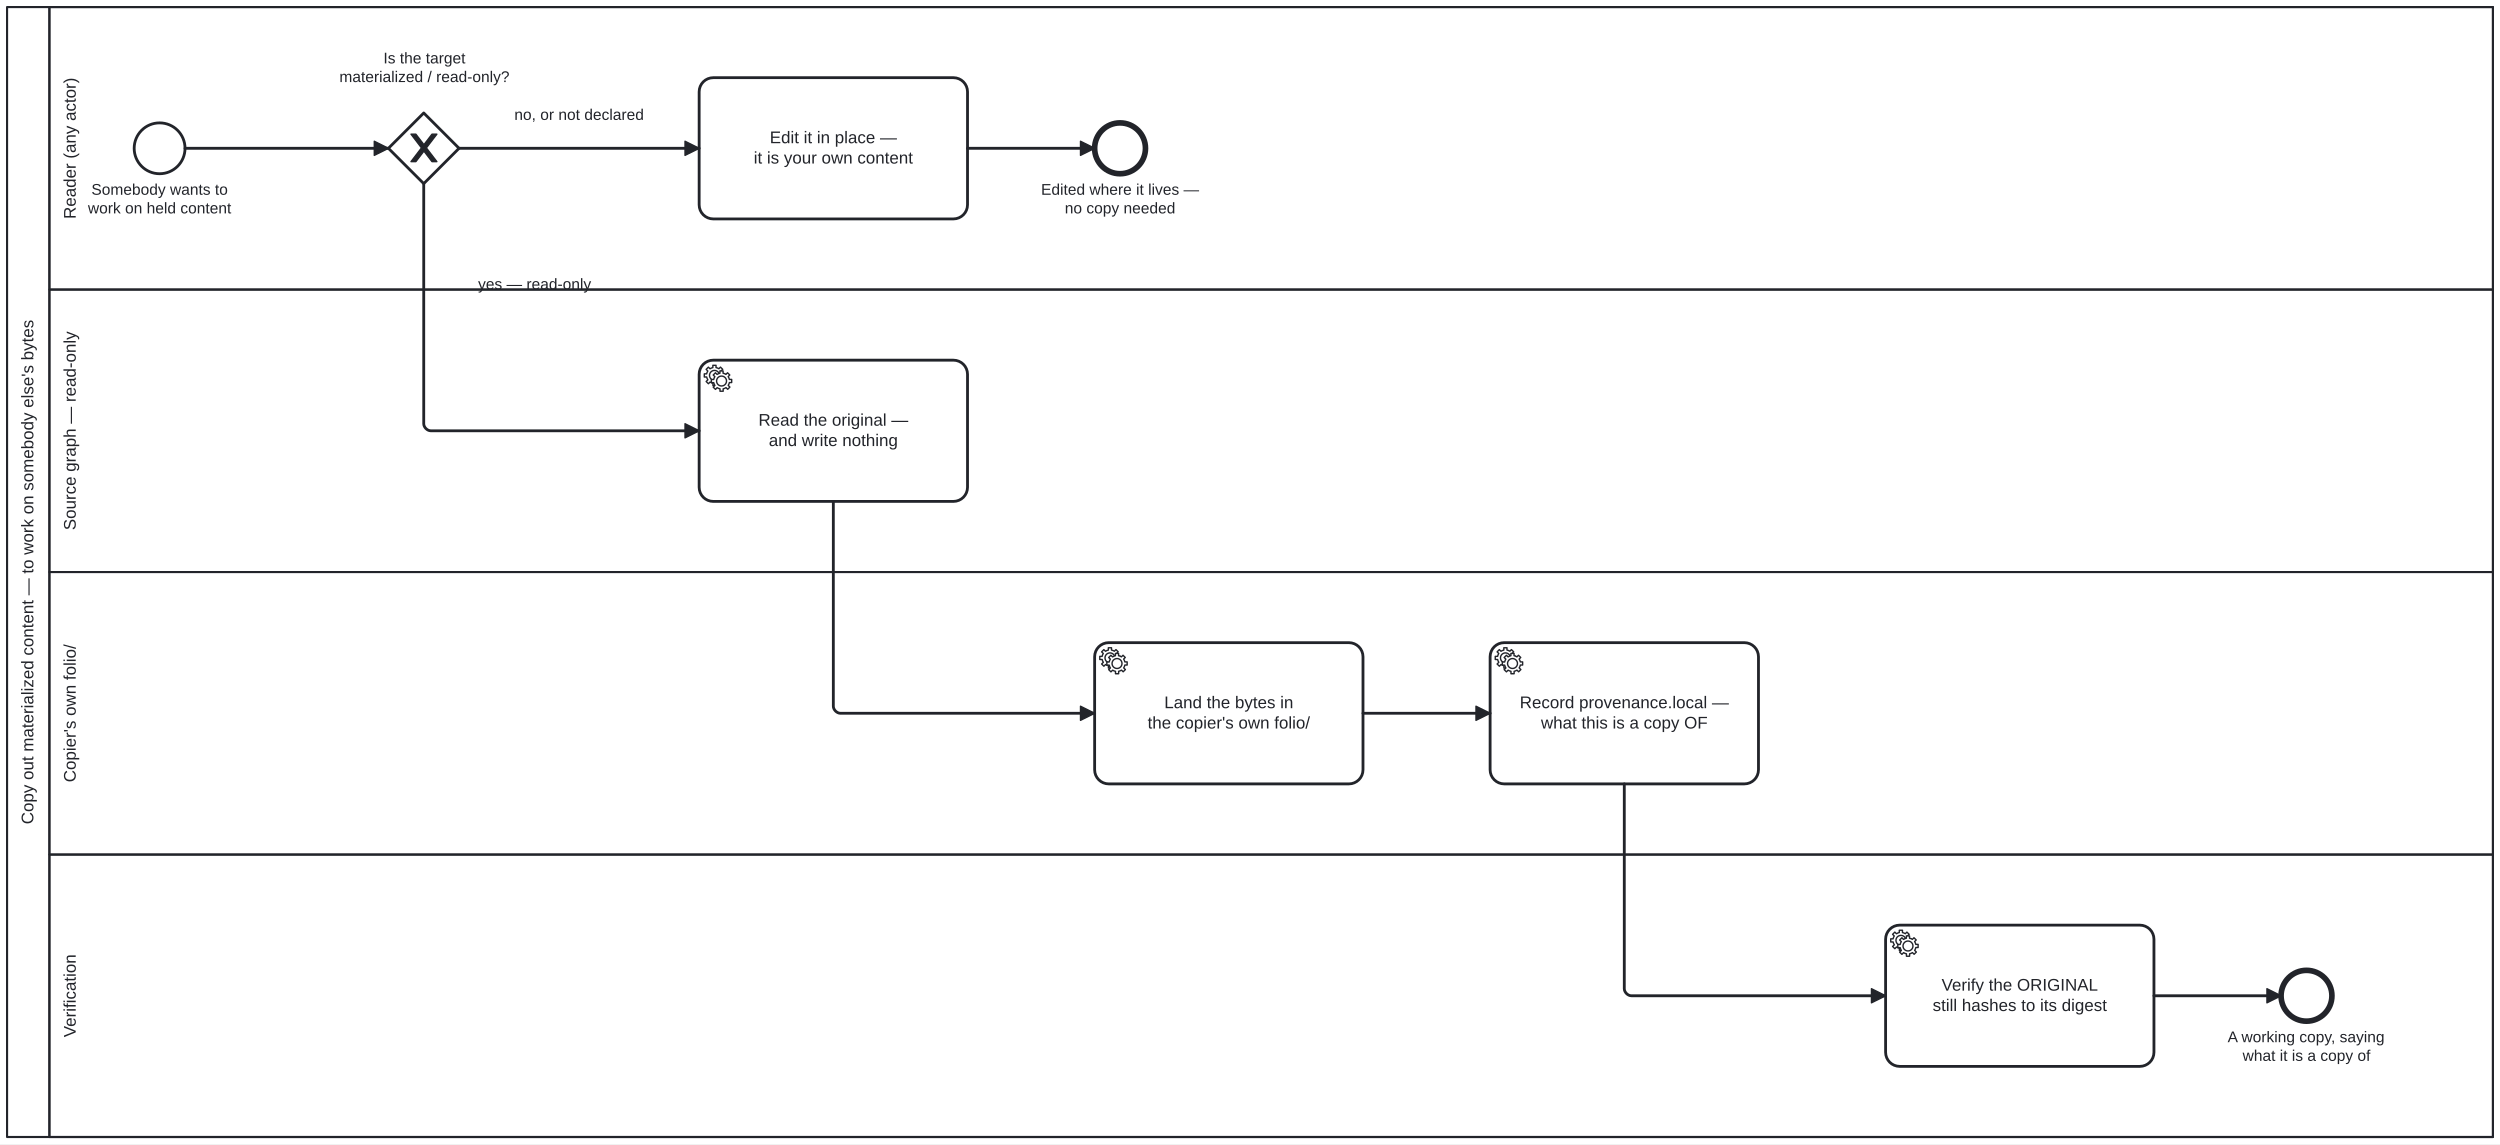
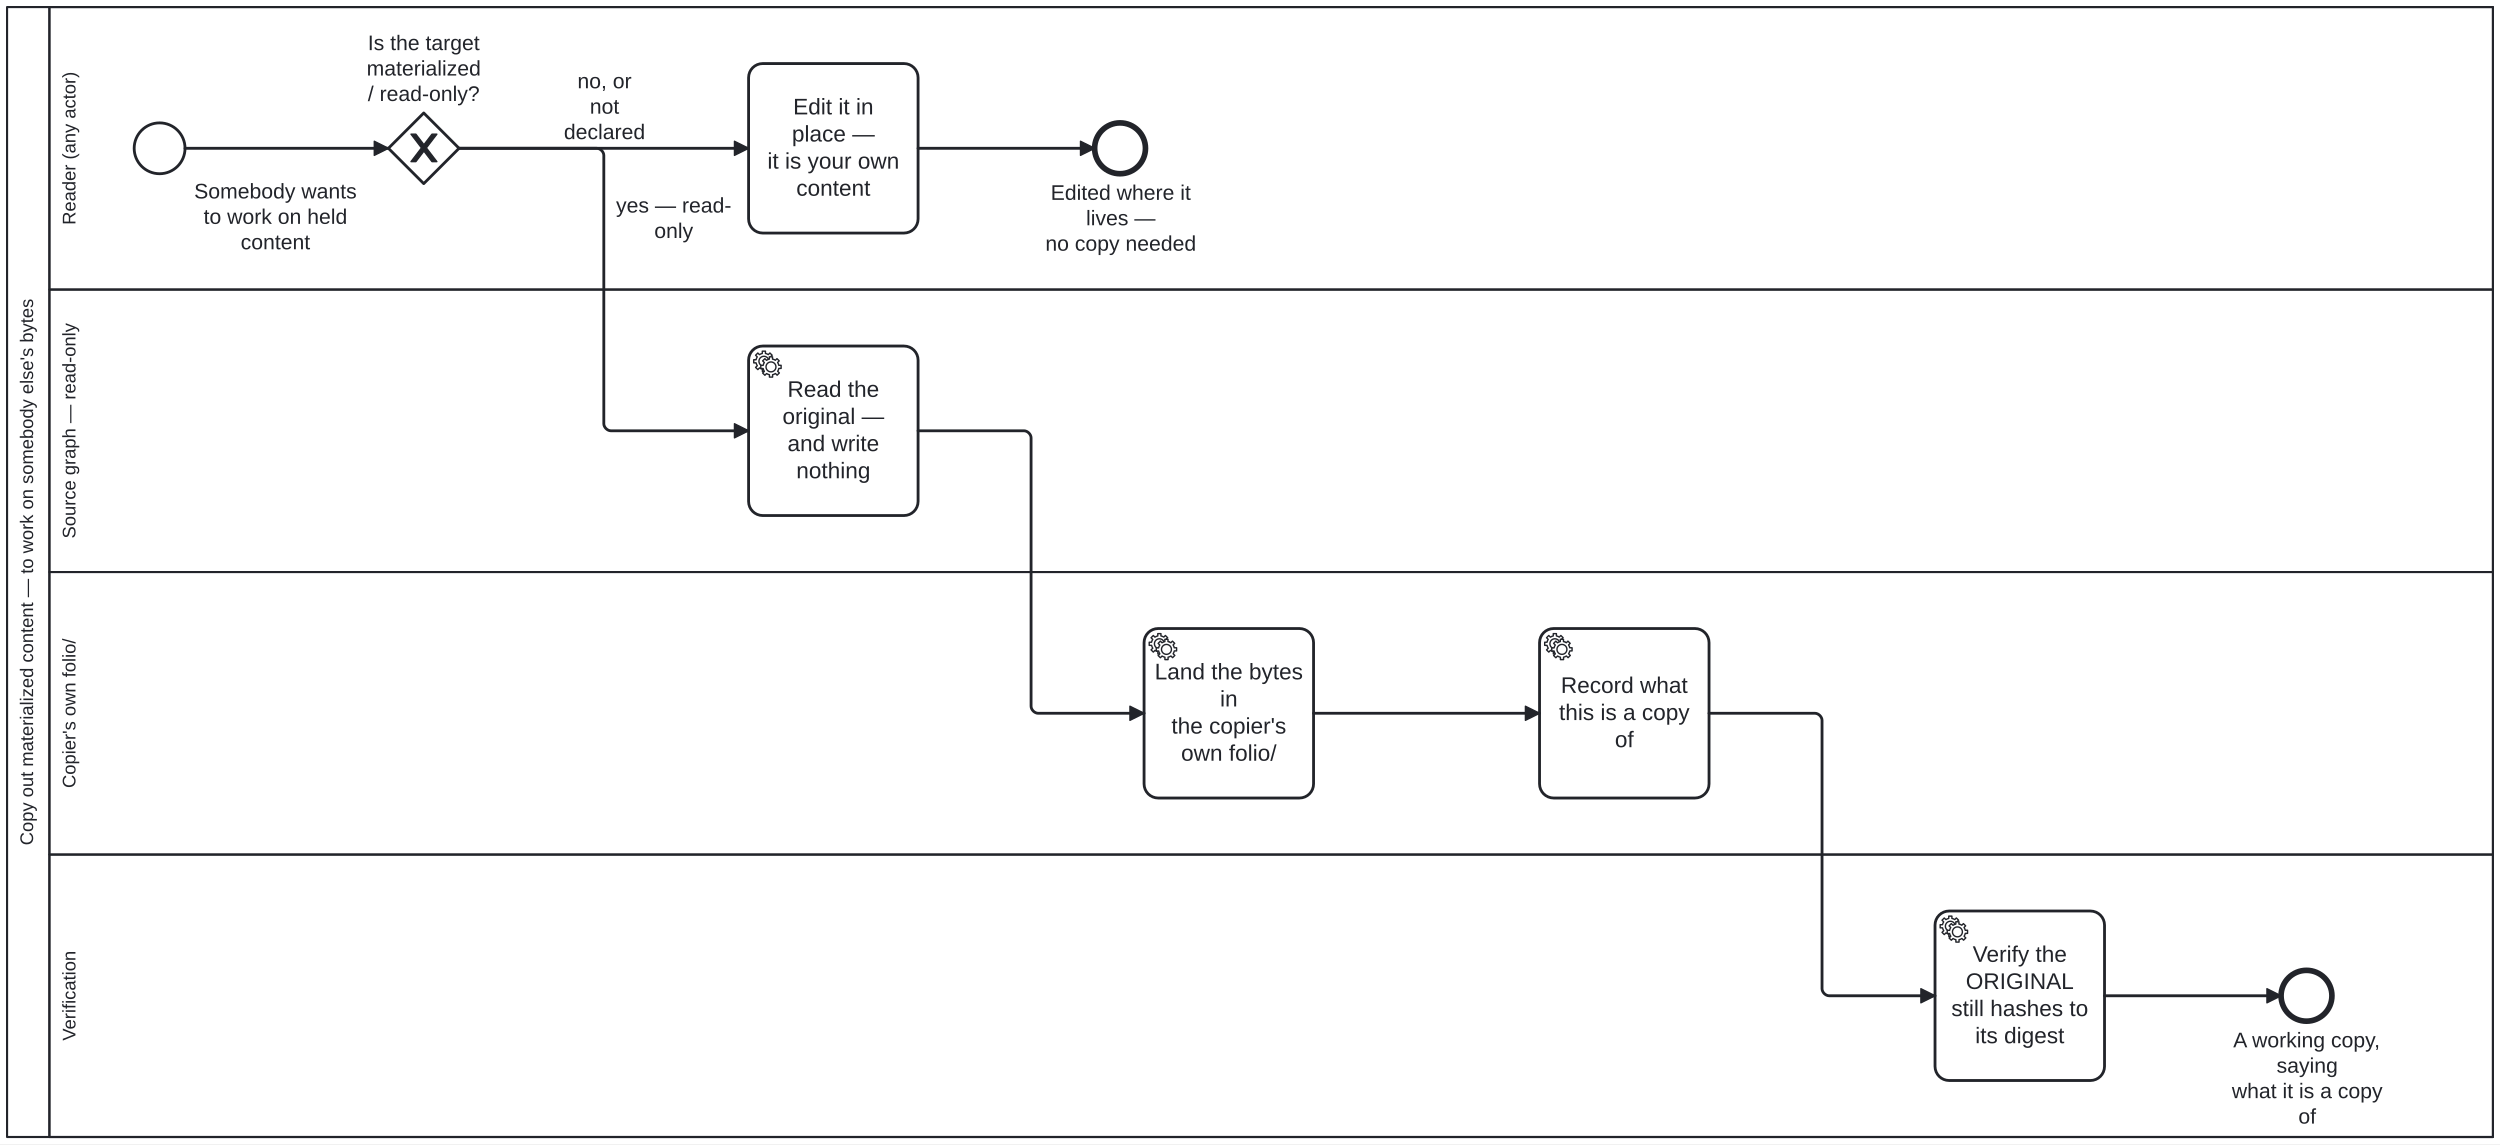
<svg xmlns="http://www.w3.org/2000/svg" width="100%" style="max-width:100%;height:auto" viewBox="125 55 1770 810" version="1.1">
  <rect x="125" y="55" width="1770" height="810" fill="#ffffff" />
  <g class="djs-group">
    <g class="djs-element djs-shape" data-element-id="Participant_CopyOutMaterialized" style="display: block;" transform="matrix(1 0 0 1 130 60)">
      <g class="djs-visual">
        <rect x="0" y="0" width="1760" height="800" rx="0" ry="0" style="stroke-linecap: round; stroke-linejoin: round; stroke: rgb(34, 36, 42); stroke-width: 1.5px; fill: white; fill-opacity: 0.95;" />
        <path style="fill: none; stroke-linecap: round; stroke-linejoin: round; stroke: rgb(34, 36, 42); stroke-width: 1.5px;" d="M30,0L30,800" />
-         <text lineHeight="1.2" class="djs-label" style="font-family: Arial, sans-serif; font-size: 12px; font-weight: normal; fill: rgb(34, 36, 42);" transform="matrix(-1.83697e-16 -1 1 -1.83697e-16 0 800)">
-           <tspan x="221.433" y="18.6">Copy out materialized content — to work on somebody else's bytes</tspan>
+         <text lineHeight="1.05" class="djs-label" transform="matrix(-1.83697e-16 -1 1 -1.83697e-16 0 800)" style="font-family: Arial, sans-serif; font-size: 13px; font-weight: normal; fill: rgb(34, 36, 42);">
+           <tspan x="206.552" y="18.413">Copy out materialized content — to work on somebody else's bytes</tspan>
        </text>
      </g>
      <rect class="djs-hit djs-hit-all" x="0" y="0" width="1760" height="800" style="fill: none; stroke-opacity: 0; stroke: white; stroke-width: 15px;" />
    </g>
    <g class="djs-children">
      <g class="djs-group">
        <g class="djs-element djs-shape" data-element-id="Lane_Verify" style="display: block;" transform="matrix(1 0 0 1 160 660)">
          <g class="djs-visual">
            <rect x="0" y="0" width="1730" height="200" rx="0" ry="0" style="stroke-linecap: round; stroke-linejoin: round; stroke: rgb(34, 36, 42); stroke-width: 1.5px; fill: white; fill-opacity: 0.25;" />
-             <text lineHeight="1.2" class="djs-label" style="font-family: Arial, sans-serif; font-size: 12px; font-weight: normal; fill: rgb(34, 36, 42);" transform="matrix(-1.83697e-16 -1 1 -1.83697e-16 0 200)">
-               <tspan x="70.65" y="18.6">Verification</tspan>
+             <text lineHeight="1.05" class="djs-label" transform="matrix(-1.83697e-16 -1 1 -1.83697e-16 0 200)" style="font-family: Arial, sans-serif; font-size: 13px; font-weight: normal; fill: rgb(34, 36, 42);">
+               <tspan x="68.205" y="18.413">Verification</tspan>
            </text>
          </g>
          <rect class="djs-hit djs-hit-all" x="0" y="0" width="1730" height="200" style="fill: none; stroke-opacity: 0; stroke: white; stroke-width: 15px;" />
        </g>
      </g>
      <g class="djs-group">
        <g class="djs-element djs-shape" data-element-id="Lane_Folio" style="display: block;" transform="matrix(1 0 0 1 160 460)">
          <g class="djs-visual">
            <rect x="0" y="0" width="1730" height="200" rx="0" ry="0" style="stroke-linecap: round; stroke-linejoin: round; stroke: rgb(34, 36, 42); stroke-width: 1.5px; fill: white; fill-opacity: 0.25;" />
-             <text lineHeight="1.2" class="djs-label" style="font-family: Arial, sans-serif; font-size: 12px; font-weight: normal; fill: rgb(34, 36, 42);" transform="matrix(-1.83697e-16 -1 1 -1.83697e-16 0 200)">
-               <tspan x="51.165" y="18.6">Copier's own folio/</tspan>
+             <text lineHeight="1.05" class="djs-label" transform="matrix(-1.83697e-16 -1 1 -1.83697e-16 0 200)" style="font-family: Arial, sans-serif; font-size: 13px; font-weight: normal; fill: rgb(34, 36, 42);">
+               <tspan x="47.095" y="18.413">Copier's own folio/</tspan>
            </text>
          </g>
          <rect class="djs-hit djs-hit-all" x="0" y="0" width="1730" height="200" style="fill: none; stroke-opacity: 0; stroke: white; stroke-width: 15px;" />
        </g>
      </g>
      <g class="djs-group">
        <g class="djs-element djs-shape" data-element-id="Lane_Source" style="display: block;" transform="matrix(1 0 0 1 160 260)">
          <g class="djs-visual">
            <rect x="0" y="0" width="1730" height="200" rx="0" ry="0" style="stroke-linecap: round; stroke-linejoin: round; stroke: rgb(34, 36, 42); stroke-width: 1.5px; fill: white; fill-opacity: 0.25;" />
-             <text lineHeight="1.2" class="djs-label" style="font-family: Arial, sans-serif; font-size: 12px; font-weight: normal; fill: rgb(34, 36, 42);" transform="matrix(-1.83697e-16 -1 1 -1.83697e-16 0 200)">
-               <tspan x="29.629" y="18.6">Source graph — read-only</tspan>
+             <text lineHeight="1.05" class="djs-label" transform="matrix(-1.83697e-16 -1 1 -1.83697e-16 0 200)" style="font-family: Arial, sans-serif; font-size: 13px; font-weight: normal; fill: rgb(34, 36, 42);">
+               <tspan x="23.765" y="18.413">Source graph — read-only</tspan>
            </text>
          </g>
          <rect class="djs-hit djs-hit-all" x="0" y="0" width="1730" height="200" style="fill: none; stroke-opacity: 0; stroke: white; stroke-width: 15px;" />
        </g>
      </g>
      <g class="djs-group">
        <g class="djs-element djs-shape" data-element-id="Lane_Reader" style="display: block;" transform="matrix(1 0 0 1 160 60)">
          <g class="djs-visual">
            <rect x="0" y="0" width="1730" height="200" rx="0" ry="0" style="stroke-linecap: round; stroke-linejoin: round; stroke: rgb(34, 36, 42); stroke-width: 1.5px; fill: white; fill-opacity: 0.25;" />
-             <text lineHeight="1.2" class="djs-label" style="font-family: Arial, sans-serif; font-size: 12px; font-weight: normal; fill: rgb(34, 36, 42);" transform="matrix(-1.83697e-16 -1 1 -1.83697e-16 0 200)">
-               <tspan x="49.979" y="18.6">Reader (any actor)</tspan>
+             <text lineHeight="1.05" class="djs-label" transform="matrix(-1.83697e-16 -1 1 -1.83697e-16 0 200)" style="font-family: Arial, sans-serif; font-size: 13px; font-weight: normal; fill: rgb(34, 36, 42);">
+               <tspan x="45.81" y="18.413">Reader (any actor)</tspan>
            </text>
          </g>
          <rect class="djs-hit djs-hit-all" x="0" y="0" width="1730" height="200" style="fill: none; stroke-opacity: 0; stroke: white; stroke-width: 15px;" />
        </g>
      </g>
      <g class="djs-group">
        <g class="djs-element djs-shape" data-element-id="StartEvent_WantToEdit" style="display: block;" transform="matrix(1 0 0 1 220 142)">
          <g class="djs-visual">
            <circle cx="18" cy="18" r="18" style="stroke-linecap: round; stroke-linejoin: round; stroke: rgb(34, 36, 42); stroke-width: 2px; fill: white; fill-opacity: 0.95;" />
          </g>
          <rect class="djs-hit djs-hit-all" x="0" y="0" width="36" height="36" style="fill: none; stroke-opacity: 0; stroke: white; stroke-width: 15px;" />
        </g>
      </g>
      <g class="djs-group">
-         <g class="djs-element djs-shape" data-element-id="StartEvent_WantToEdit_label" style="display: block;" transform="matrix(1 0 0 1 187 183)">
-           <g class="djs-visual">
-             <text lineHeight="1.2" class="djs-label" style="font-family: Arial, sans-serif; font-size: 11px; font-weight: normal; fill: rgb(34, 36, 42);">
-               <tspan x="2.695" y="9.9">Somebody wants to </tspan>
-               <tspan x="0.246" y="23.1">work on held content</tspan>
-             </text>
-           </g>
-           <rect class="djs-hit djs-hit-all" x="0" y="0" width="102" height="27" style="fill: none; stroke-opacity: 0; stroke: white; stroke-width: 15px;" />
+         <g class="djs-element djs-shape" data-element-id="StartEvent_WantToEdit_label" style="display: block;" transform="matrix(1 0 0 1 262 182)">
+           <g class="djs-visual">
+             <text lineHeight="1.2" class="djs-label" style="font-family: Arial, sans-serif; font-size: 15px; font-weight: normal; fill: rgb(34, 36, 42);">
+               <tspan x="0.468" y="13.5">Somebody wants </tspan>
+               <tspan x="7.137" y="31.5">to work on held </tspan>
+               <tspan x="33.398" y="49.5">content</tspan>
+             </text>
+           </g>
+           <rect class="djs-hit djs-hit-all" x="0" y="0" width="116" height="54" style="fill: none; stroke-opacity: 0; stroke: white; stroke-width: 15px;" />
        </g>
      </g>
      <g class="djs-group">
        <g class="djs-element djs-shape" data-element-id="Gateway_Frozen" style="display: block;" transform="matrix(1 0 0 1 400 135)">
          <g class="djs-visual">
            <polygon points="25,0 50,25 25,50 0,25" style="stroke-linecap: round; stroke-linejoin: round; stroke: rgb(34, 36, 42); stroke-width: 2px; fill: white; fill-opacity: 0.95;" />
            <path d="m 16,15 7.429,9.714 -7.429,9.714 3.429,0 5.714,-7.464 5.714,7.464 3.429,0 -7.429,-9.714 7.429,-9.714 -3.429,0 -5.714,7.464 -5.714,-7.464 -3.429,0 z" style="fill: rgb(34, 36, 42); stroke-linecap: round; stroke-linejoin: round; stroke: rgb(34, 36, 42); stroke-width: 1px;" />
          </g>
          <rect class="djs-hit djs-hit-all" x="0" y="0" width="50" height="50" style="fill: none; stroke-opacity: 0; stroke: white; stroke-width: 15px;" />
        </g>
      </g>
      <g class="djs-group">
-         <g class="djs-element djs-shape" data-element-id="Gateway_Frozen_label" style="display: block;" transform="matrix(1 0 0 1 365 90)">
-           <g class="djs-visual">
-             <text lineHeight="1.2" class="djs-label" style="font-family: Arial, sans-serif; font-size: 11px; font-weight: normal; fill: rgb(34, 36, 42);">
-               <tspan x="31.456" y="9.9">Is the target</tspan>
-               <tspan x="0.277" y="23.1">materialized / read-only?</tspan>
-             </text>
-           </g>
-           <rect class="djs-hit djs-hit-all" x="0" y="0" width="121" height="27" style="fill: none; stroke-opacity: 0; stroke: white; stroke-width: 15px;" />
-         </g>
-       </g>
-       <g class="djs-group">
-         <g class="djs-element djs-shape" data-element-id="Task_EditDirectly" style="display: block;" transform="matrix(1 0 0 1 620 110)">
-           <g class="djs-visual">
-             <rect x="0" y="0" width="190" height="100" rx="10" ry="10" style="stroke-linecap: round; stroke-linejoin: round; stroke: rgb(34, 36, 42); stroke-width: 2px; fill: white; fill-opacity: 0.95;" />
-             <text lineHeight="1.2" class="djs-label" style="font-family: Arial, sans-serif; font-size: 12px; font-weight: normal; fill: rgb(34, 36, 42);">
-               <tspan x="49.979" y="46.4">Edit it in place —</tspan>
-               <tspan x="38.639" y="60.8">it is your own content</tspan>
-             </text>
-           </g>
-           <rect class="djs-hit djs-hit-all" x="0" y="0" width="190" height="100" style="fill: none; stroke-opacity: 0; stroke: white; stroke-width: 15px;" />
-         </g>
-       </g>
-       <g class="djs-group">
-         <g class="djs-element djs-shape" data-element-id="Task_ReadSource" style="display: block;" transform="matrix(1 0 0 1 620 310)">
-           <g class="djs-visual">
-             <rect x="0" y="0" width="190" height="100" rx="10" ry="10" style="stroke-linecap: round; stroke-linejoin: round; stroke: rgb(34, 36, 42); stroke-width: 2px; fill: white; fill-opacity: 0.95;" />
-             <text lineHeight="1.2" class="djs-label" style="font-family: Arial, sans-serif; font-size: 12px; font-weight: normal; fill: rgb(34, 36, 42);">
-               <tspan x="41.97" y="46.4">Read the original —</tspan>
-               <tspan x="49.303" y="60.8">and write nothing</tspan>
+         <g class="djs-element djs-shape" data-element-id="Gateway_Frozen_label" style="display: block;" transform="matrix(1 0 0 1 380 77)">
+           <g class="djs-visual">
+             <text lineHeight="1.2" class="djs-label" style="font-family: Arial, sans-serif; font-size: 15px; font-weight: normal; fill: rgb(34, 36, 42);">
+               <tspan x="5.394" y="13.5">Is the target</tspan>
+               <tspan x="4.567" y="31.5">materialized </tspan>
+               <tspan x="5.394" y="49.5">/ read-only?</tspan>
+             </text>
+           </g>
+           <rect class="djs-hit djs-hit-all" x="0" y="0" width="90" height="54" style="fill: none; stroke-opacity: 0; stroke: white; stroke-width: 15px;" />
+         </g>
+       </g>
+       <g class="djs-group">
+         <g class="djs-element djs-shape" data-element-id="Task_EditDirectly" style="display: block;" transform="matrix(1 0 0 1 655 100)">
+           <g class="djs-visual">
+             <rect x="0" y="0" width="120" height="120" rx="10" ry="10" style="stroke-linecap: round; stroke-linejoin: round; stroke: rgb(34, 36, 42); stroke-width: 2px; fill: white; fill-opacity: 0.95;" />
+             <text lineHeight="1.2" class="djs-label" style="font-family: Arial, sans-serif; font-size: 16px; font-weight: normal; fill: rgb(34, 36, 42);">
+               <tspan x="31.543" y="36">Edit it in </tspan>
+               <tspan x="30.652" y="55.2">place —</tspan>
+               <tspan x="13.316" y="74.4">it is your own </tspan>
+               <tspan x="33.758" y="93.6">content</tspan>
+             </text>
+           </g>
+           <rect class="djs-hit djs-hit-all" x="0" y="0" width="120" height="120" style="fill: none; stroke-opacity: 0; stroke: white; stroke-width: 15px;" />
+         </g>
+       </g>
+       <g class="djs-group">
+         <g class="djs-element djs-shape" data-element-id="Task_ReadSource" style="display: block;" transform="matrix(1 0 0 1 655 300)">
+           <g class="djs-visual">
+             <rect x="0" y="0" width="120" height="120" rx="10" ry="10" style="stroke-linecap: round; stroke-linejoin: round; stroke: rgb(34, 36, 42); stroke-width: 2px; fill: white; fill-opacity: 0.95;" />
+             <text lineHeight="1.2" class="djs-label" style="font-family: Arial, sans-serif; font-size: 16px; font-weight: normal; fill: rgb(34, 36, 42);">
+               <tspan x="27.531" y="36">Read the </tspan>
+               <tspan x="23.984" y="55.2">original —</tspan>
+               <tspan x="27.539" y="74.4">and write </tspan>
+               <tspan x="33.754" y="93.6">nothing</tspan>
            </text>
            <circle cx="5" cy="5" r="5" transform="translate(6, 6)" style="stroke-linecap: round; stroke-linejoin: round; stroke: none; stroke-width: 2px; fill: white;" />
            <path d="m 12,18 v -1.713 c 0.352,-0.07 0.704,-0.178 1.048,-0.321 0.344,-0.145 0.666,-0.321 0.966,-0.521 l 1.194,1.18 1.567,-1.577 -1.195,-1.18 c 0.403,-0.614 0.683,-1.299 0.825,-2.018 l 1.622,-0.01 v -2.22 l -1.637,0.01 c -0.073,-0.352 -0.178,-0.7 -0.324,-1.044 -0.145,-0.344 -0.321,-0.664 -0.523,-0.962 l 1.131,-1.136 -1.583,-1.563 -1.13,1.136 c -0.614,-0.401 -1.303,-0.681 -2.023,-0.822 l 0.009,-1.619 h -2.241 l 0.004,1.631 c -0.354,0.074 -0.705,0.18 -1.05,0.324 -0.344,0.144 -0.665,0.321 -0.964,0.52 l -1.17,-1.158 -1.567,1.579 1.168,1.157 c -0.403,0.613 -0.683,1.298 -0.825,2.017 l -1.659,0.003 v 2.222 l 1.672,-0.006 c 0.073,0.351 0.18,0.702 0.324,1.045 0.145,0.344 0.321,0.664 0.523,0.961 l -1.199,1.197 1.584,1.56 1.196,-1.193 c 0.614,0.403 1.303,0.682 2.023,0.823 l 7.19e-4,1.699 h 2.227 z m 0.221,-3.996 c -1.789,0.75 -3.858,-0.093 -4.61,-1.874 -0.752,-1.783 0.091,-3.846 1.88,-4.596 1.788,-0.749 3.857,0.093 4.609,1.874 0.752,1.782 -0.091,3.846 -1.88,4.596 z" style="fill: white; stroke-linecap: round; stroke-linejoin: round; stroke: rgb(34, 36, 42); stroke-width: 1px;" />
            <circle cx="5" cy="5" r="5" transform="translate(11, 10)" style="stroke-linecap: round; stroke-linejoin: round; stroke: none; stroke-width: 2px; fill: white;" />
            <path d="m 17,22 v -1.713 c 0.352,-0.07 0.704,-0.178 1.048,-0.321 0.344,-0.145 0.666,-0.321 0.966,-0.521 l 1.194,1.18 1.567,-1.577 -1.195,-1.18 c 0.403,-0.614 0.683,-1.299 0.825,-2.018 l 1.622,-0.01 v -2.22 l -1.637,0.01 c -0.073,-0.352 -0.178,-0.7 -0.324,-1.044 -0.145,-0.344 -0.321,-0.664 -0.523,-0.962 l 1.131,-1.136 -1.583,-1.563 -1.13,1.136 c -0.614,-0.401 -1.303,-0.681 -2.023,-0.822 l 0.009,-1.619 h -2.241 l 0.004,1.631 c -0.354,0.074 -0.705,0.18 -1.05,0.324 -0.344,0.144 -0.665,0.321 -0.964,0.52 l -1.17,-1.158 -1.567,1.579 1.168,1.157 c -0.403,0.613 -0.683,1.298 -0.825,2.017 l -1.659,0.003 v 2.222 l 1.672,-0.006 c 0.073,0.351 0.18,0.702 0.324,1.045 0.145,0.344 0.321,0.664 0.523,0.961 l -1.199,1.197 1.584,1.56 1.196,-1.193 c 0.614,0.403 1.303,0.682 2.023,0.823 l 7.19e-4,1.699 h 2.227 z m 0.221,-3.996 c -1.789,0.75 -3.858,-0.093 -4.61,-1.874 -0.752,-1.783 0.091,-3.846 1.88,-4.596 1.788,-0.749 3.857,0.093 4.609,1.874 0.752,1.782 -0.091,3.846 -1.88,4.596 z" style="fill: white; stroke-linecap: round; stroke-linejoin: round; stroke: rgb(34, 36, 42); stroke-width: 1px;" />
          </g>
-           <rect class="djs-hit djs-hit-all" x="0" y="0" width="190" height="100" style="fill: none; stroke-opacity: 0; stroke: white; stroke-width: 15px;" />
-         </g>
-       </g>
-       <g class="djs-group">
-         <g class="djs-element djs-shape" data-element-id="Task_Land" style="display: block;" transform="matrix(1 0 0 1 900 510)">
-           <g class="djs-visual">
-             <rect x="0" y="0" width="190" height="100" rx="10" ry="10" style="stroke-linecap: round; stroke-linejoin: round; stroke: rgb(34, 36, 42); stroke-width: 2px; fill: white; fill-opacity: 0.95;" />
-             <text lineHeight="1.2" class="djs-label" style="font-family: Arial, sans-serif; font-size: 12px; font-weight: normal; fill: rgb(34, 36, 42);">
-               <tspan x="49.3" y="46.4">Land the bytes in</tspan>
-               <tspan x="37.49" y="60.8">the copier's own folio/</tspan>
+           <rect class="djs-hit djs-hit-all" x="0" y="0" width="120" height="120" style="fill: none; stroke-opacity: 0; stroke: white; stroke-width: 15px;" />
+         </g>
+       </g>
+       <g class="djs-group">
+         <g class="djs-element djs-shape" data-element-id="Task_Land" style="display: block;" transform="matrix(1 0 0 1 935 500)">
+           <g class="djs-visual">
+             <rect x="0" y="0" width="120" height="120" rx="10" ry="10" style="stroke-linecap: round; stroke-linejoin: round; stroke: rgb(34, 36, 42); stroke-width: 2px; fill: white; fill-opacity: 0.95;" />
+             <text lineHeight="1.2" class="djs-label" style="font-family: Arial, sans-serif; font-size: 16px; font-weight: normal; fill: rgb(34, 36, 42);">
+               <tspan x="7.516" y="36">Land the bytes</tspan>
+               <tspan x="53.773" y="55.2">in</tspan>
+               <tspan x="19.34" y="74.4">the copier's </tspan>
+               <tspan x="26.203" y="93.6">own folio/</tspan>
            </text>
            <circle cx="5" cy="5" r="5" transform="translate(6, 6)" style="stroke-linecap: round; stroke-linejoin: round; stroke: none; stroke-width: 2px; fill: white;" />
            <path d="m 12,18 v -1.713 c 0.352,-0.07 0.704,-0.178 1.048,-0.321 0.344,-0.145 0.666,-0.321 0.966,-0.521 l 1.194,1.18 1.567,-1.577 -1.195,-1.18 c 0.403,-0.614 0.683,-1.299 0.825,-2.018 l 1.622,-0.01 v -2.22 l -1.637,0.01 c -0.073,-0.352 -0.178,-0.7 -0.324,-1.044 -0.145,-0.344 -0.321,-0.664 -0.523,-0.962 l 1.131,-1.136 -1.583,-1.563 -1.13,1.136 c -0.614,-0.401 -1.303,-0.681 -2.023,-0.822 l 0.009,-1.619 h -2.241 l 0.004,1.631 c -0.354,0.074 -0.705,0.18 -1.05,0.324 -0.344,0.144 -0.665,0.321 -0.964,0.52 l -1.17,-1.158 -1.567,1.579 1.168,1.157 c -0.403,0.613 -0.683,1.298 -0.825,2.017 l -1.659,0.003 v 2.222 l 1.672,-0.006 c 0.073,0.351 0.18,0.702 0.324,1.045 0.145,0.344 0.321,0.664 0.523,0.961 l -1.199,1.197 1.584,1.56 1.196,-1.193 c 0.614,0.403 1.303,0.682 2.023,0.823 l 7.19e-4,1.699 h 2.227 z m 0.221,-3.996 c -1.789,0.75 -3.858,-0.093 -4.61,-1.874 -0.752,-1.783 0.091,-3.846 1.88,-4.596 1.788,-0.749 3.857,0.093 4.609,1.874 0.752,1.782 -0.091,3.846 -1.88,4.596 z" style="fill: white; stroke-linecap: round; stroke-linejoin: round; stroke: rgb(34, 36, 42); stroke-width: 1px;" />
            <circle cx="5" cy="5" r="5" transform="translate(11, 10)" style="stroke-linecap: round; stroke-linejoin: round; stroke: none; stroke-width: 2px; fill: white;" />
            <path d="m 17,22 v -1.713 c 0.352,-0.07 0.704,-0.178 1.048,-0.321 0.344,-0.145 0.666,-0.321 0.966,-0.521 l 1.194,1.18 1.567,-1.577 -1.195,-1.18 c 0.403,-0.614 0.683,-1.299 0.825,-2.018 l 1.622,-0.01 v -2.22 l -1.637,0.01 c -0.073,-0.352 -0.178,-0.7 -0.324,-1.044 -0.145,-0.344 -0.321,-0.664 -0.523,-0.962 l 1.131,-1.136 -1.583,-1.563 -1.13,1.136 c -0.614,-0.401 -1.303,-0.681 -2.023,-0.822 l 0.009,-1.619 h -2.241 l 0.004,1.631 c -0.354,0.074 -0.705,0.18 -1.05,0.324 -0.344,0.144 -0.665,0.321 -0.964,0.52 l -1.17,-1.158 -1.567,1.579 1.168,1.157 c -0.403,0.613 -0.683,1.298 -0.825,2.017 l -1.659,0.003 v 2.222 l 1.672,-0.006 c 0.073,0.351 0.18,0.702 0.324,1.045 0.145,0.344 0.321,0.664 0.523,0.961 l -1.199,1.197 1.584,1.56 1.196,-1.193 c 0.614,0.403 1.303,0.682 2.023,0.823 l 7.19e-4,1.699 h 2.227 z m 0.221,-3.996 c -1.789,0.75 -3.858,-0.093 -4.61,-1.874 -0.752,-1.783 0.091,-3.846 1.88,-4.596 1.788,-0.749 3.857,0.093 4.609,1.874 0.752,1.782 -0.091,3.846 -1.88,4.596 z" style="fill: white; stroke-linecap: round; stroke-linejoin: round; stroke: rgb(34, 36, 42); stroke-width: 1px;" />
          </g>
-           <rect class="djs-hit djs-hit-all" x="0" y="0" width="190" height="100" style="fill: none; stroke-opacity: 0; stroke: white; stroke-width: 15px;" />
-         </g>
-       </g>
-       <g class="djs-group">
-         <g class="djs-element djs-shape" data-element-id="Task_RecordProvenance" style="display: block;" transform="matrix(1 0 0 1 1180 510)">
-           <g class="djs-visual">
-             <rect x="0" y="0" width="190" height="100" rx="10" ry="10" style="stroke-linecap: round; stroke-linejoin: round; stroke: rgb(34, 36, 42); stroke-width: 2px; fill: white; fill-opacity: 0.95;" />
-             <text lineHeight="1.2" class="djs-label" style="font-family: Arial, sans-serif; font-size: 12px; font-weight: normal; fill: rgb(34, 36, 42);">
-               <tspan x="20.961" y="46.4">Record provenance.local —</tspan>
-               <tspan x="35.979" y="60.8">what this is a copy OF</tspan>
+           <rect class="djs-hit djs-hit-all" x="0" y="0" width="120" height="120" style="fill: none; stroke-opacity: 0; stroke: white; stroke-width: 15px;" />
+         </g>
+       </g>
+       <g class="djs-group">
+         <g class="djs-element djs-shape" data-element-id="Task_RecordProvenance" style="display: block;" transform="matrix(1 0 0 1 1215 500)">
+           <g class="djs-visual">
+             <rect x="0" y="0" width="120" height="120" rx="10" ry="10" style="stroke-linecap: round; stroke-linejoin: round; stroke: rgb(34, 36, 42); stroke-width: 2px; fill: white; fill-opacity: 0.95;" />
+             <text lineHeight="1.2" class="djs-label" style="font-family: Arial, sans-serif; font-size: 16px; font-weight: normal; fill: rgb(34, 36, 42);">
+               <tspan x="15.09" y="45.6">Record what </tspan>
+               <tspan x="13.758" y="64.8">this is a copy </tspan>
+               <tspan x="53.328" y="84">of</tspan>
            </text>
            <circle cx="5" cy="5" r="5" transform="translate(6, 6)" style="stroke-linecap: round; stroke-linejoin: round; stroke: none; stroke-width: 2px; fill: white;" />
            <path d="m 12,18 v -1.713 c 0.352,-0.07 0.704,-0.178 1.048,-0.321 0.344,-0.145 0.666,-0.321 0.966,-0.521 l 1.194,1.18 1.567,-1.577 -1.195,-1.18 c 0.403,-0.614 0.683,-1.299 0.825,-2.018 l 1.622,-0.01 v -2.22 l -1.637,0.01 c -0.073,-0.352 -0.178,-0.7 -0.324,-1.044 -0.145,-0.344 -0.321,-0.664 -0.523,-0.962 l 1.131,-1.136 -1.583,-1.563 -1.13,1.136 c -0.614,-0.401 -1.303,-0.681 -2.023,-0.822 l 0.009,-1.619 h -2.241 l 0.004,1.631 c -0.354,0.074 -0.705,0.18 -1.05,0.324 -0.344,0.144 -0.665,0.321 -0.964,0.52 l -1.17,-1.158 -1.567,1.579 1.168,1.157 c -0.403,0.613 -0.683,1.298 -0.825,2.017 l -1.659,0.003 v 2.222 l 1.672,-0.006 c 0.073,0.351 0.18,0.702 0.324,1.045 0.145,0.344 0.321,0.664 0.523,0.961 l -1.199,1.197 1.584,1.56 1.196,-1.193 c 0.614,0.403 1.303,0.682 2.023,0.823 l 7.19e-4,1.699 h 2.227 z m 0.221,-3.996 c -1.789,0.75 -3.858,-0.093 -4.61,-1.874 -0.752,-1.783 0.091,-3.846 1.88,-4.596 1.788,-0.749 3.857,0.093 4.609,1.874 0.752,1.782 -0.091,3.846 -1.88,4.596 z" style="fill: white; stroke-linecap: round; stroke-linejoin: round; stroke: rgb(34, 36, 42); stroke-width: 1px;" />
            <circle cx="5" cy="5" r="5" transform="translate(11, 10)" style="stroke-linecap: round; stroke-linejoin: round; stroke: none; stroke-width: 2px; fill: white;" />
            <path d="m 17,22 v -1.713 c 0.352,-0.07 0.704,-0.178 1.048,-0.321 0.344,-0.145 0.666,-0.321 0.966,-0.521 l 1.194,1.18 1.567,-1.577 -1.195,-1.18 c 0.403,-0.614 0.683,-1.299 0.825,-2.018 l 1.622,-0.01 v -2.22 l -1.637,0.01 c -0.073,-0.352 -0.178,-0.7 -0.324,-1.044 -0.145,-0.344 -0.321,-0.664 -0.523,-0.962 l 1.131,-1.136 -1.583,-1.563 -1.13,1.136 c -0.614,-0.401 -1.303,-0.681 -2.023,-0.822 l 0.009,-1.619 h -2.241 l 0.004,1.631 c -0.354,0.074 -0.705,0.18 -1.05,0.324 -0.344,0.144 -0.665,0.321 -0.964,0.52 l -1.17,-1.158 -1.567,1.579 1.168,1.157 c -0.403,0.613 -0.683,1.298 -0.825,2.017 l -1.659,0.003 v 2.222 l 1.672,-0.006 c 0.073,0.351 0.18,0.702 0.324,1.045 0.145,0.344 0.321,0.664 0.523,0.961 l -1.199,1.197 1.584,1.56 1.196,-1.193 c 0.614,0.403 1.303,0.682 2.023,0.823 l 7.19e-4,1.699 h 2.227 z m 0.221,-3.996 c -1.789,0.75 -3.858,-0.093 -4.61,-1.874 -0.752,-1.783 0.091,-3.846 1.88,-4.596 1.788,-0.749 3.857,0.093 4.609,1.874 0.752,1.782 -0.091,3.846 -1.88,4.596 z" style="fill: white; stroke-linecap: round; stroke-linejoin: round; stroke: rgb(34, 36, 42); stroke-width: 1px;" />
          </g>
-           <rect class="djs-hit djs-hit-all" x="0" y="0" width="190" height="100" style="fill: none; stroke-opacity: 0; stroke: white; stroke-width: 15px;" />
-         </g>
-       </g>
-       <g class="djs-group">
-         <g class="djs-element djs-shape" data-element-id="Task_VerifySourceUntouched" style="display: block;" transform="matrix(1 0 0 1 1460 710)">
-           <g class="djs-visual">
-             <rect x="0" y="0" width="190" height="100" rx="10" ry="10" style="stroke-linecap: round; stroke-linejoin: round; stroke: rgb(34, 36, 42); stroke-width: 2px; fill: white; fill-opacity: 0.95;" />
-             <text lineHeight="1.2" class="djs-label" style="font-family: Arial, sans-serif; font-size: 12px; font-weight: normal; fill: rgb(34, 36, 42);">
-               <tspan x="39.646" y="46.4">Verify the ORIGINAL</tspan>
-               <tspan x="33.304" y="60.8">still hashes to its digest</tspan>
+           <rect class="djs-hit djs-hit-all" x="0" y="0" width="120" height="120" style="fill: none; stroke-opacity: 0; stroke: white; stroke-width: 15px;" />
+         </g>
+       </g>
+       <g class="djs-group">
+         <g class="djs-element djs-shape" data-element-id="Task_VerifySourceUntouched" style="display: block;" transform="matrix(1 0 0 1 1495 700)">
+           <g class="djs-visual">
+             <rect x="0" y="0" width="120" height="120" rx="10" ry="10" style="stroke-linecap: round; stroke-linejoin: round; stroke: rgb(34, 36, 42); stroke-width: 2px; fill: white; fill-opacity: 0.95;" />
+             <text lineHeight="1.2" class="djs-label" style="font-family: Arial, sans-serif; font-size: 16px; font-weight: normal; fill: rgb(34, 36, 42);">
+               <tspan x="26.648" y="36">Verify the </tspan>
+               <tspan x="21.77" y="55.2">ORIGINAL</tspan>
+               <tspan x="11.531" y="74.4">still hashes to </tspan>
+               <tspan x="28.43" y="93.6">its digest</tspan>
            </text>
            <circle cx="5" cy="5" r="5" transform="translate(6, 6)" style="stroke-linecap: round; stroke-linejoin: round; stroke: none; stroke-width: 2px; fill: white;" />
            <path d="m 12,18 v -1.713 c 0.352,-0.07 0.704,-0.178 1.048,-0.321 0.344,-0.145 0.666,-0.321 0.966,-0.521 l 1.194,1.18 1.567,-1.577 -1.195,-1.18 c 0.403,-0.614 0.683,-1.299 0.825,-2.018 l 1.622,-0.01 v -2.22 l -1.637,0.01 c -0.073,-0.352 -0.178,-0.7 -0.324,-1.044 -0.145,-0.344 -0.321,-0.664 -0.523,-0.962 l 1.131,-1.136 -1.583,-1.563 -1.13,1.136 c -0.614,-0.401 -1.303,-0.681 -2.023,-0.822 l 0.009,-1.619 h -2.241 l 0.004,1.631 c -0.354,0.074 -0.705,0.18 -1.05,0.324 -0.344,0.144 -0.665,0.321 -0.964,0.52 l -1.17,-1.158 -1.567,1.579 1.168,1.157 c -0.403,0.613 -0.683,1.298 -0.825,2.017 l -1.659,0.003 v 2.222 l 1.672,-0.006 c 0.073,0.351 0.18,0.702 0.324,1.045 0.145,0.344 0.321,0.664 0.523,0.961 l -1.199,1.197 1.584,1.56 1.196,-1.193 c 0.614,0.403 1.303,0.682 2.023,0.823 l 7.19e-4,1.699 h 2.227 z m 0.221,-3.996 c -1.789,0.75 -3.858,-0.093 -4.61,-1.874 -0.752,-1.783 0.091,-3.846 1.88,-4.596 1.788,-0.749 3.857,0.093 4.609,1.874 0.752,1.782 -0.091,3.846 -1.88,4.596 z" style="fill: white; stroke-linecap: round; stroke-linejoin: round; stroke: rgb(34, 36, 42); stroke-width: 1px;" />
            <circle cx="5" cy="5" r="5" transform="translate(11, 10)" style="stroke-linecap: round; stroke-linejoin: round; stroke: none; stroke-width: 2px; fill: white;" />
            <path d="m 17,22 v -1.713 c 0.352,-0.07 0.704,-0.178 1.048,-0.321 0.344,-0.145 0.666,-0.321 0.966,-0.521 l 1.194,1.18 1.567,-1.577 -1.195,-1.18 c 0.403,-0.614 0.683,-1.299 0.825,-2.018 l 1.622,-0.01 v -2.22 l -1.637,0.01 c -0.073,-0.352 -0.178,-0.7 -0.324,-1.044 -0.145,-0.344 -0.321,-0.664 -0.523,-0.962 l 1.131,-1.136 -1.583,-1.563 -1.13,1.136 c -0.614,-0.401 -1.303,-0.681 -2.023,-0.822 l 0.009,-1.619 h -2.241 l 0.004,1.631 c -0.354,0.074 -0.705,0.18 -1.05,0.324 -0.344,0.144 -0.665,0.321 -0.964,0.52 l -1.17,-1.158 -1.567,1.579 1.168,1.157 c -0.403,0.613 -0.683,1.298 -0.825,2.017 l -1.659,0.003 v 2.222 l 1.672,-0.006 c 0.073,0.351 0.18,0.702 0.324,1.045 0.145,0.344 0.321,0.664 0.523,0.961 l -1.199,1.197 1.584,1.56 1.196,-1.193 c 0.614,0.403 1.303,0.682 2.023,0.823 l 7.19e-4,1.699 h 2.227 z m 0.221,-3.996 c -1.789,0.75 -3.858,-0.093 -4.61,-1.874 -0.752,-1.783 0.091,-3.846 1.88,-4.596 1.788,-0.749 3.857,0.093 4.609,1.874 0.752,1.782 -0.091,3.846 -1.88,4.596 z" style="fill: white; stroke-linecap: round; stroke-linejoin: round; stroke: rgb(34, 36, 42); stroke-width: 1px;" />
          </g>
-           <rect class="djs-hit djs-hit-all" x="0" y="0" width="190" height="100" style="fill: none; stroke-opacity: 0; stroke: white; stroke-width: 15px;" />
+           <rect class="djs-hit djs-hit-all" x="0" y="0" width="120" height="120" style="fill: none; stroke-opacity: 0; stroke: white; stroke-width: 15px;" />
        </g>
      </g>
      <g class="djs-group">
        <g class="djs-element djs-shape" data-element-id="EndEvent_Copied" style="display: block;" transform="matrix(1 0 0 1 1740 742)">
          <g class="djs-visual">
            <circle cx="18" cy="18" r="18" style="stroke-linecap: round; stroke-linejoin: round; stroke: rgb(34, 36, 42); stroke-width: 4px; fill: white; fill-opacity: 0.95;" />
          </g>
          <rect class="djs-hit djs-hit-all" x="0" y="0" width="36" height="36" style="fill: none; stroke-opacity: 0; stroke: white; stroke-width: 15px;" />
        </g>
      </g>
      <g class="djs-group">
-         <g class="djs-element djs-shape" data-element-id="EndEvent_Copied_label" style="display: block;" transform="matrix(1 0 0 1 1702 783)">
-           <g class="djs-visual">
-             <text lineHeight="1.2" class="djs-label" style="font-family: Arial, sans-serif; font-size: 11px; font-weight: normal; fill: rgb(34, 36, 42);">
-               <tspan x="0.159" y="9.9">A working copy, saying</tspan>
-               <tspan x="10.757" y="23.1">what it is a copy of</tspan>
-             </text>
-           </g>
-           <rect class="djs-hit djs-hit-all" x="0" y="0" width="112" height="27" style="fill: none; stroke-opacity: 0; stroke: white; stroke-width: 15px;" />
+         <g class="djs-element djs-shape" data-element-id="EndEvent_Copied_label" style="display: block;" transform="matrix(1 0 0 1 1705 783)">
+           <g class="djs-visual">
+             <text lineHeight="1.2" class="djs-label" style="font-family: Arial, sans-serif; font-size: 15px; font-weight: normal; fill: rgb(34, 36, 42);">
+               <tspan x="1.117" y="13.5">A working copy,</tspan>
+               <tspan x="31.82" y="31.5">saying</tspan>
+               <tspan x="0.143" y="49.5">what it is a copy</tspan>
+               <tspan x="47.245" y="67.5">of</tspan>
+             </text>
+           </g>
+           <rect class="djs-hit djs-hit-all" x="0" y="0" width="107" height="72" style="fill: none; stroke-opacity: 0; stroke: white; stroke-width: 15px;" />
        </g>
      </g>
      <g class="djs-group">
        <g class="djs-element djs-shape" data-element-id="EndEvent_NotFrozen" style="display: block;" transform="matrix(1 0 0 1 900 142)">
          <g class="djs-visual">
            <circle cx="18" cy="18" r="18" style="stroke-linecap: round; stroke-linejoin: round; stroke: rgb(34, 36, 42); stroke-width: 4px; fill: white; fill-opacity: 0.95;" />
          </g>
          <rect class="djs-hit djs-hit-all" x="0" y="0" width="36" height="36" style="fill: none; stroke-opacity: 0; stroke: white; stroke-width: 15px;" />
        </g>
      </g>
      <g class="djs-group">
-         <g class="djs-element djs-shape" data-element-id="EndEvent_NotFrozen_label" style="display: block;" transform="matrix(1 0 0 1 862 183)">
-           <g class="djs-visual">
-             <text lineHeight="1.2" class="djs-label" style="font-family: Arial, sans-serif; font-size: 11px; font-weight: normal; fill: rgb(34, 36, 42);">
-               <tspan x="0.06" y="9.9">Edited where it lives —</tspan>
-               <tspan x="16.855" y="23.1">no copy needed</tspan>
-             </text>
-           </g>
-           <rect class="djs-hit djs-hit-all" x="0" y="0" width="112" height="27" style="fill: none; stroke-opacity: 0; stroke: white; stroke-width: 15px;" />
+         <g class="djs-element djs-shape" data-element-id="EndEvent_NotFrozen_label" style="display: block;" transform="matrix(1 0 0 1 865 183)">
+           <g class="djs-visual">
+             <text lineHeight="1.2" class="djs-label" style="font-family: Arial, sans-serif; font-size: 15px; font-weight: normal; fill: rgb(34, 36, 42);">
+               <tspan x="3.889" y="13.5">Edited where it </tspan>
+               <tspan x="28.913" y="31.5">lives —</tspan>
+               <tspan x="0.121" y="49.5">no copy needed</tspan>
+             </text>
+           </g>
+           <rect class="djs-hit djs-hit-all" x="0" y="0" width="107" height="54" style="fill: none; stroke-opacity: 0; stroke: white; stroke-width: 15px;" />
        </g>
      </g>
      <g class="djs-group">
        <g class="djs-element djs-connection" data-element-id="Flow_1" style="display: block;">
          <g class="djs-visual">
            <defs>
              <marker id="folio-marker-1" viewBox="0 0 20 20" refX="11" refY="10" markerWidth="10" markerHeight="10" orient="auto">
                <path d="M 1 5 L 11 10 L 1 15 Z" style="stroke-linecap: round; stroke-linejoin: round; stroke: rgb(34, 36, 42); stroke-width: 1px; fill: rgb(34, 36, 42);" />
              </marker>
            </defs>
            <path data-corner-radius="5" style="fill: none; stroke-linecap: round; stroke-linejoin: round; stroke: rgb(34, 36, 42); stroke-width: 2px; marker-end: url('#folio-marker-1');" d="M256,160L400,160" />
          </g>
          <path d="M256,160L400,160" class="djs-hit djs-hit-stroke" style="fill: none; stroke-opacity: 0; stroke: white; stroke-width: 15px;" />
        </g>
      </g>
      <g class="djs-group">
        <g class="djs-element djs-connection" data-element-id="Flow_Frozen" style="display: block;">
          <g class="djs-visual">
            <defs>
              <marker id="folio-marker-2" viewBox="0 0 20 20" refX="11" refY="10" markerWidth="10" markerHeight="10" orient="auto">
                <path d="M 1 5 L 11 10 L 1 15 Z" style="stroke-linecap: round; stroke-linejoin: round; stroke: rgb(34, 36, 42); stroke-width: 1px; fill: rgb(34, 36, 42);" />
              </marker>
            </defs>
-             <path data-corner-radius="5" style="fill: none; stroke-linecap: round; stroke-linejoin: round; stroke: rgb(34, 36, 42); stroke-width: 2px; marker-end: url('#folio-marker-2');" d="M425,185L425,355C425,357.5,427.5,360,430,360L620,360" />
-           </g>
-           <path d="M425,185L425,360L620,360" class="djs-hit djs-hit-stroke" style="fill: none; stroke-opacity: 0; stroke: white; stroke-width: 15px;" />
-         </g>
-       </g>
-       <g class="djs-group">
-         <g class="djs-element djs-shape" data-element-id="Flow_Frozen_label" style="display: block;" transform="matrix(1 0 0 1 463 250)">
-           <g class="djs-visual">
-             <text lineHeight="1.2" class="djs-label" style="font-family: Arial, sans-serif; font-size: 11px; font-weight: normal; fill: rgb(34, 36, 42);">
-               <tspan x="0.456" y="9.9">yes — read-only</tspan>
-             </text>
-           </g>
-           <rect class="djs-hit djs-hit-all" x="0" y="0" width="81" height="14" style="fill: none; stroke-opacity: 0; stroke: white; stroke-width: 15px;" />
+             <path data-corner-radius="5" style="fill: none; stroke-linecap: round; stroke-linejoin: round; stroke: rgb(34, 36, 42); stroke-width: 2px; marker-end: url('#folio-marker-2');" d="M450,160L547.5,160C550,160,552.5,162.5,552.5,165L552.5,355C552.5,357.5,555,360,557.5,360L655,360" />
+           </g>
+           <path d="M450,160L552.5,160L552.5,360L655,360" class="djs-hit djs-hit-stroke" style="fill: none; stroke-opacity: 0; stroke: white; stroke-width: 15px;" />
+         </g>
+       </g>
+       <g class="djs-group">
+         <g class="djs-element djs-shape" data-element-id="Flow_Frozen_label" style="display: block;" transform="matrix(1 0 0 1 561 192)">
+           <g class="djs-visual">
+             <text lineHeight="1.2" class="djs-label" style="font-family: Arial, sans-serif; font-size: 15px; font-weight: normal; fill: rgb(34, 36, 42);">
+               <tspan x="0.153" y="13.5">yes — read-</tspan>
+               <tspan x="27.241" y="31.5">only</tspan>
+             </text>
+           </g>
+           <rect class="djs-hit djs-hit-all" x="0" y="0" width="82" height="36" style="fill: none; stroke-opacity: 0; stroke: white; stroke-width: 15px;" />
        </g>
      </g>
      <g class="djs-group">
        <g class="djs-element djs-connection" data-element-id="Flow_Writable" style="display: block;">
          <g class="djs-visual">
            <defs>
              <marker id="folio-marker-3" viewBox="0 0 20 20" refX="11" refY="10" markerWidth="10" markerHeight="10" orient="auto">
                <path d="M 1 5 L 11 10 L 1 15 Z" style="stroke-linecap: round; stroke-linejoin: round; stroke: rgb(34, 36, 42); stroke-width: 1px; fill: rgb(34, 36, 42);" />
              </marker>
            </defs>
-             <path data-corner-radius="5" style="fill: none; stroke-linecap: round; stroke-linejoin: round; stroke: rgb(34, 36, 42); stroke-width: 2px; marker-end: url('#folio-marker-3');" d="M450,160L620,160" />
-           </g>
-           <path d="M450,160L620,160" class="djs-hit djs-hit-stroke" style="fill: none; stroke-opacity: 0; stroke: white; stroke-width: 15px;" />
-         </g>
-       </g>
-       <g class="djs-group">
-         <g class="djs-element djs-shape" data-element-id="Flow_Writable_label" style="display: block;" transform="matrix(1 0 0 1 489 130)">
-           <g class="djs-visual">
-             <text lineHeight="1.2" class="djs-label" style="font-family: Arial, sans-serif; font-size: 11px; font-weight: normal; fill: rgb(34, 36, 42);">
-               <tspan x="0.136" y="9.9">no, or not declared</tspan>
-             </text>
-           </g>
-           <rect class="djs-hit djs-hit-all" x="0" y="0" width="92" height="14" style="fill: none; stroke-opacity: 0; stroke: white; stroke-width: 15px;" />
+             <path data-corner-radius="5" style="fill: none; stroke-linecap: round; stroke-linejoin: round; stroke: rgb(34, 36, 42); stroke-width: 2px; marker-end: url('#folio-marker-3');" d="M450,160L655,160" />
+           </g>
+           <path d="M450,160L655,160" class="djs-hit djs-hit-stroke" style="fill: none; stroke-opacity: 0; stroke: white; stroke-width: 15px;" />
+         </g>
+       </g>
+       <g class="djs-group">
+         <g class="djs-element djs-shape" data-element-id="Flow_Writable_label" style="display: block;" transform="matrix(1 0 0 1 521 104)">
+           <g class="djs-visual">
+             <text lineHeight="1.2" class="djs-label" style="font-family: Arial, sans-serif; font-size: 15px; font-weight: normal; fill: rgb(34, 36, 42);">
+               <tspan x="12.822" y="13.5">no, or </tspan>
+               <tspan x="21.574" y="31.5">not </tspan>
+               <tspan x="3.23" y="49.5">declared</tspan>
+             </text>
+           </g>
+           <rect class="djs-hit djs-hit-all" x="0" y="0" width="64" height="36" style="fill: none; stroke-opacity: 0; stroke: white; stroke-width: 15px;" />
        </g>
      </g>
      <g class="djs-group">
        <g class="djs-element djs-connection" data-element-id="Flow_NotFrozen" style="display: block;">
          <g class="djs-visual">
            <defs>
              <marker id="folio-marker-4" viewBox="0 0 20 20" refX="11" refY="10" markerWidth="10" markerHeight="10" orient="auto">
                <path d="M 1 5 L 11 10 L 1 15 Z" style="stroke-linecap: round; stroke-linejoin: round; stroke: rgb(34, 36, 42); stroke-width: 1px; fill: rgb(34, 36, 42);" />
              </marker>
            </defs>
-             <path data-corner-radius="5" style="fill: none; stroke-linecap: round; stroke-linejoin: round; stroke: rgb(34, 36, 42); stroke-width: 2px; marker-end: url('#folio-marker-4');" d="M810,160L900,160" />
-           </g>
-           <path d="M810,160L900,160" class="djs-hit djs-hit-stroke" style="fill: none; stroke-opacity: 0; stroke: white; stroke-width: 15px;" />
+             <path data-corner-radius="5" style="fill: none; stroke-linecap: round; stroke-linejoin: round; stroke: rgb(34, 36, 42); stroke-width: 2px; marker-end: url('#folio-marker-4');" d="M775,160L900,160" />
+           </g>
+           <path d="M775,160L900,160" class="djs-hit djs-hit-stroke" style="fill: none; stroke-opacity: 0; stroke: white; stroke-width: 15px;" />
        </g>
      </g>
      <g class="djs-group">
        <g class="djs-element djs-connection" data-element-id="Flow_3" style="display: block;">
          <g class="djs-visual">
            <defs>
              <marker id="folio-marker-5" viewBox="0 0 20 20" refX="11" refY="10" markerWidth="10" markerHeight="10" orient="auto">
                <path d="M 1 5 L 11 10 L 1 15 Z" style="stroke-linecap: round; stroke-linejoin: round; stroke: rgb(34, 36, 42); stroke-width: 1px; fill: rgb(34, 36, 42);" />
              </marker>
            </defs>
-             <path data-corner-radius="5" style="fill: none; stroke-linecap: round; stroke-linejoin: round; stroke: rgb(34, 36, 42); stroke-width: 2px; marker-end: url('#folio-marker-5');" d="M715,410L715,555C715,557.5,717.5,560,720,560L900,560" />
-           </g>
-           <path d="M715,410L715,560L900,560" class="djs-hit djs-hit-stroke" style="fill: none; stroke-opacity: 0; stroke: white; stroke-width: 15px;" />
+             <path data-corner-radius="5" style="fill: none; stroke-linecap: round; stroke-linejoin: round; stroke: rgb(34, 36, 42); stroke-width: 2px; marker-end: url('#folio-marker-5');" d="M775,360L850,360C852.5,360,855,362.5,855,365L855,555C855,557.5,857.5,560,860,560L935,560" />
+           </g>
+           <path d="M775,360L855,360L855,560L935,560" class="djs-hit djs-hit-stroke" style="fill: none; stroke-opacity: 0; stroke: white; stroke-width: 15px;" />
        </g>
      </g>
      <g class="djs-group">
        <g class="djs-element djs-connection" data-element-id="Flow_4" style="display: block;">
          <g class="djs-visual">
            <defs>
              <marker id="folio-marker-6" viewBox="0 0 20 20" refX="11" refY="10" markerWidth="10" markerHeight="10" orient="auto">
                <path d="M 1 5 L 11 10 L 1 15 Z" style="stroke-linecap: round; stroke-linejoin: round; stroke: rgb(34, 36, 42); stroke-width: 1px; fill: rgb(34, 36, 42);" />
              </marker>
            </defs>
-             <path data-corner-radius="5" style="fill: none; stroke-linecap: round; stroke-linejoin: round; stroke: rgb(34, 36, 42); stroke-width: 2px; marker-end: url('#folio-marker-6');" d="M1090,560L1180,560" />
-           </g>
-           <path d="M1090,560L1180,560" class="djs-hit djs-hit-stroke" style="fill: none; stroke-opacity: 0; stroke: white; stroke-width: 15px;" />
+             <path data-corner-radius="5" style="fill: none; stroke-linecap: round; stroke-linejoin: round; stroke: rgb(34, 36, 42); stroke-width: 2px; marker-end: url('#folio-marker-6');" d="M1055,560L1215,560" />
+           </g>
+           <path d="M1055,560L1215,560" class="djs-hit djs-hit-stroke" style="fill: none; stroke-opacity: 0; stroke: white; stroke-width: 15px;" />
        </g>
      </g>
      <g class="djs-group">
        <g class="djs-element djs-connection" data-element-id="Flow_5" style="display: block;">
          <g class="djs-visual">
            <defs>
              <marker id="folio-marker-7" viewBox="0 0 20 20" refX="11" refY="10" markerWidth="10" markerHeight="10" orient="auto">
                <path d="M 1 5 L 11 10 L 1 15 Z" style="stroke-linecap: round; stroke-linejoin: round; stroke: rgb(34, 36, 42); stroke-width: 1px; fill: rgb(34, 36, 42);" />
              </marker>
            </defs>
-             <path data-corner-radius="5" style="fill: none; stroke-linecap: round; stroke-linejoin: round; stroke: rgb(34, 36, 42); stroke-width: 2px; marker-end: url('#folio-marker-7');" d="M1275,610L1275,755C1275,757.5,1277.5,760,1280,760L1460,760" />
-           </g>
-           <path d="M1275,610L1275,760L1460,760" class="djs-hit djs-hit-stroke" style="fill: none; stroke-opacity: 0; stroke: white; stroke-width: 15px;" />
+             <path data-corner-radius="5" style="fill: none; stroke-linecap: round; stroke-linejoin: round; stroke: rgb(34, 36, 42); stroke-width: 2px; marker-end: url('#folio-marker-7');" d="M1335,560L1410,560C1412.5,560,1415,562.5,1415,565L1415,755C1415,757.5,1417.5,760,1420,760L1495,760" />
+           </g>
+           <path d="M1335,560L1415,560L1415,760L1495,760" class="djs-hit djs-hit-stroke" style="fill: none; stroke-opacity: 0; stroke: white; stroke-width: 15px;" />
        </g>
      </g>
      <g class="djs-group">
        <g class="djs-element djs-connection" data-element-id="Flow_6" style="display: block;">
          <g class="djs-visual">
            <defs>
              <marker id="folio-marker-8" viewBox="0 0 20 20" refX="11" refY="10" markerWidth="10" markerHeight="10" orient="auto">
                <path d="M 1 5 L 11 10 L 1 15 Z" style="stroke-linecap: round; stroke-linejoin: round; stroke: rgb(34, 36, 42); stroke-width: 1px; fill: rgb(34, 36, 42);" />
              </marker>
            </defs>
-             <path data-corner-radius="5" style="fill: none; stroke-linecap: round; stroke-linejoin: round; stroke: rgb(34, 36, 42); stroke-width: 2px; marker-end: url('#folio-marker-8');" d="M1650,760L1740,760" />
-           </g>
-           <path d="M1650,760L1740,760" class="djs-hit djs-hit-stroke" style="fill: none; stroke-opacity: 0; stroke: white; stroke-width: 15px;" />
+             <path data-corner-radius="5" style="fill: none; stroke-linecap: round; stroke-linejoin: round; stroke: rgb(34, 36, 42); stroke-width: 2px; marker-end: url('#folio-marker-8');" d="M1615,760L1740,760" />
+           </g>
+           <path d="M1615,760L1740,760" class="djs-hit djs-hit-stroke" style="fill: none; stroke-opacity: 0; stroke: white; stroke-width: 15px;" />
        </g>
      </g>
    </g>
  </g>
</svg>
